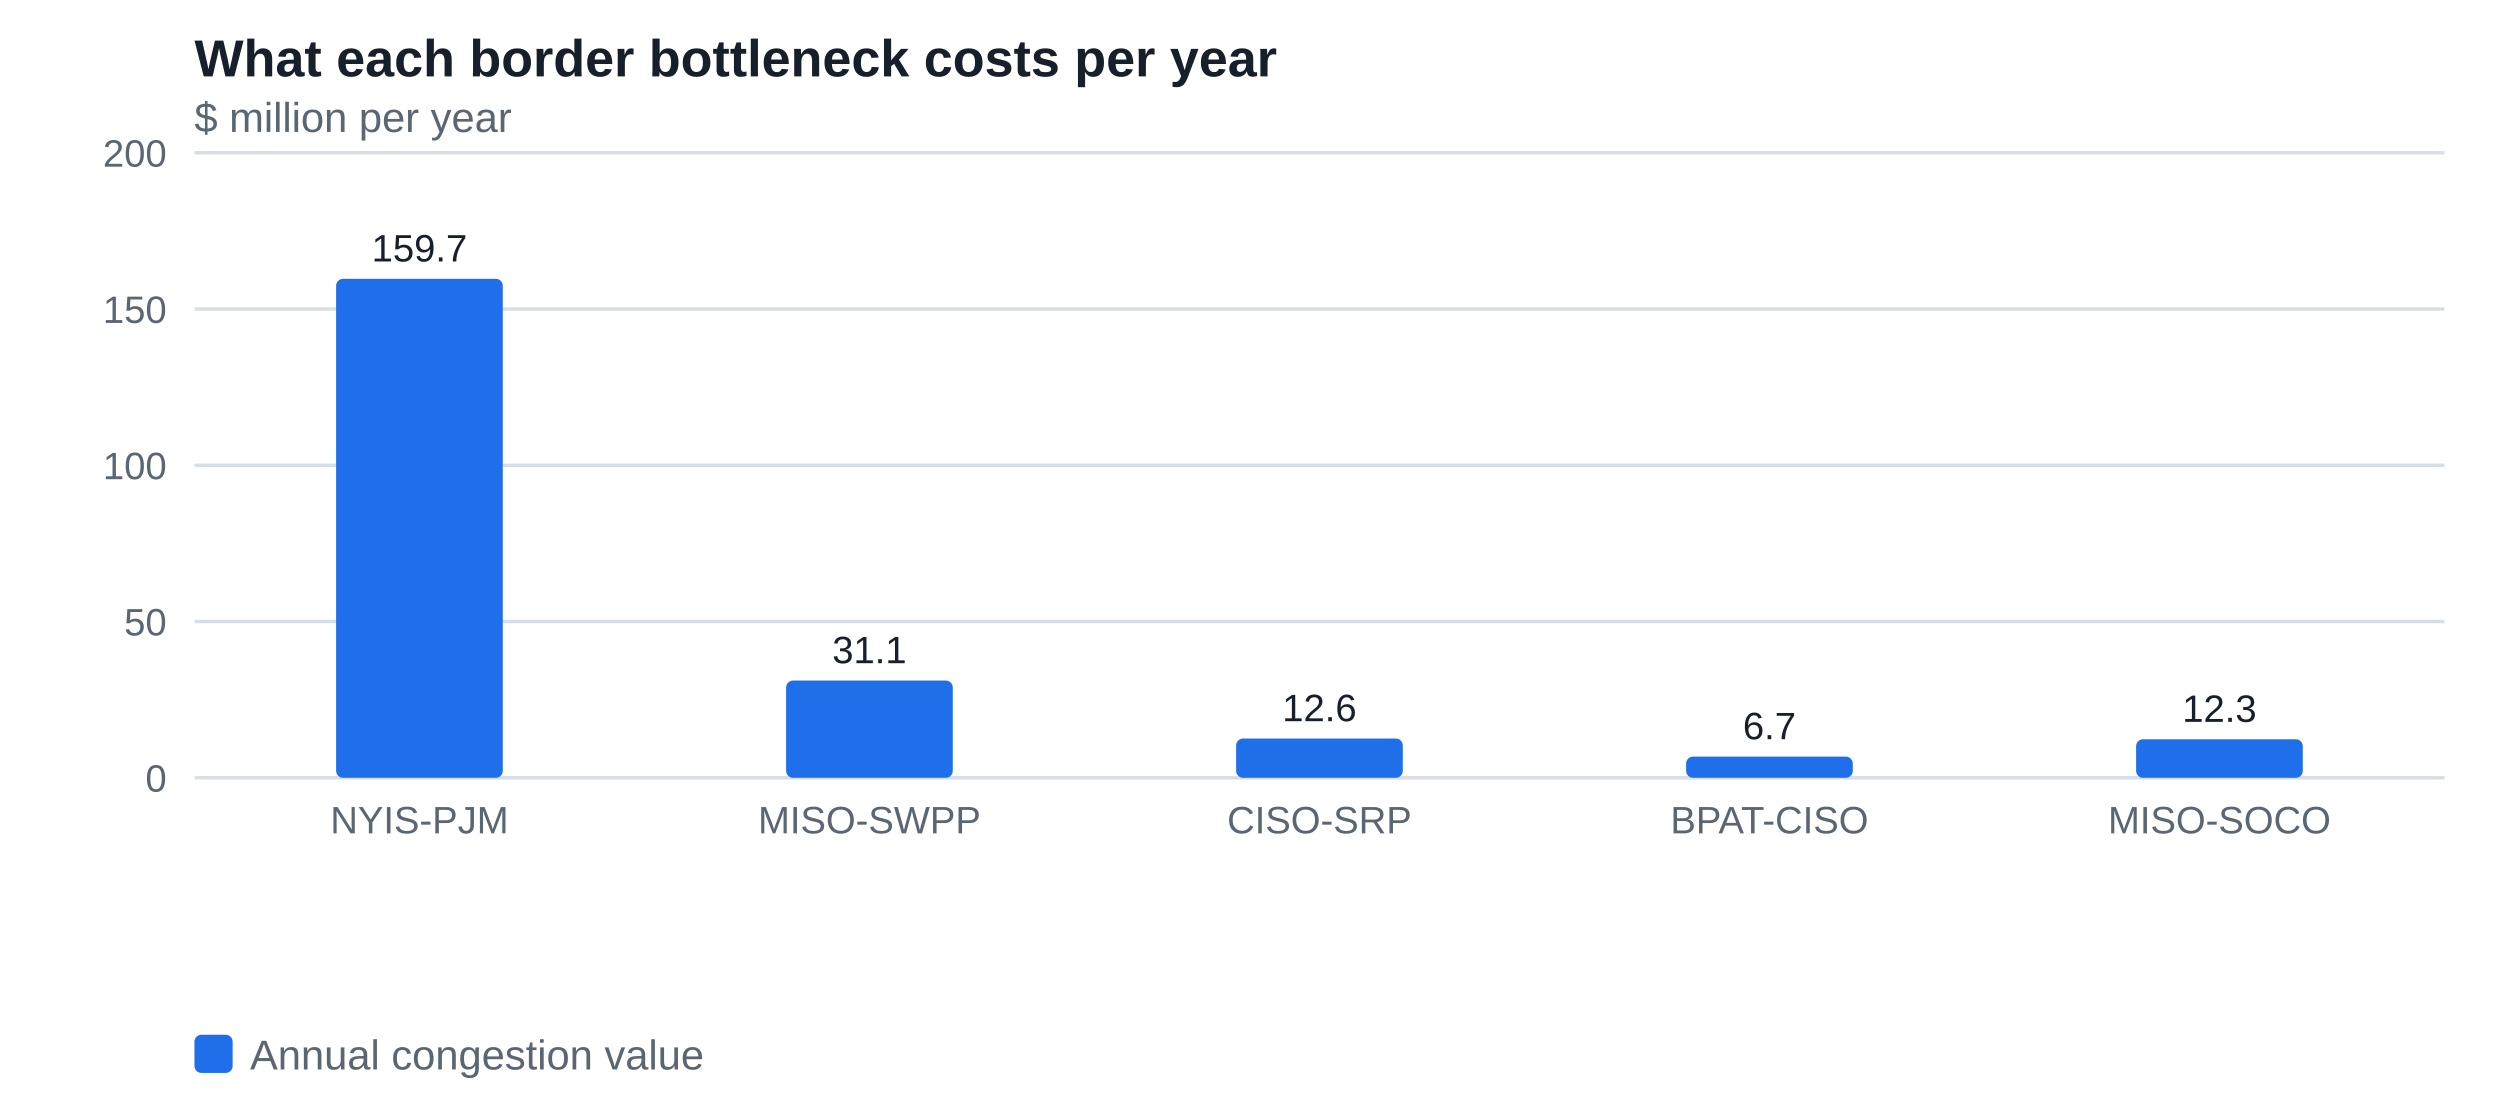
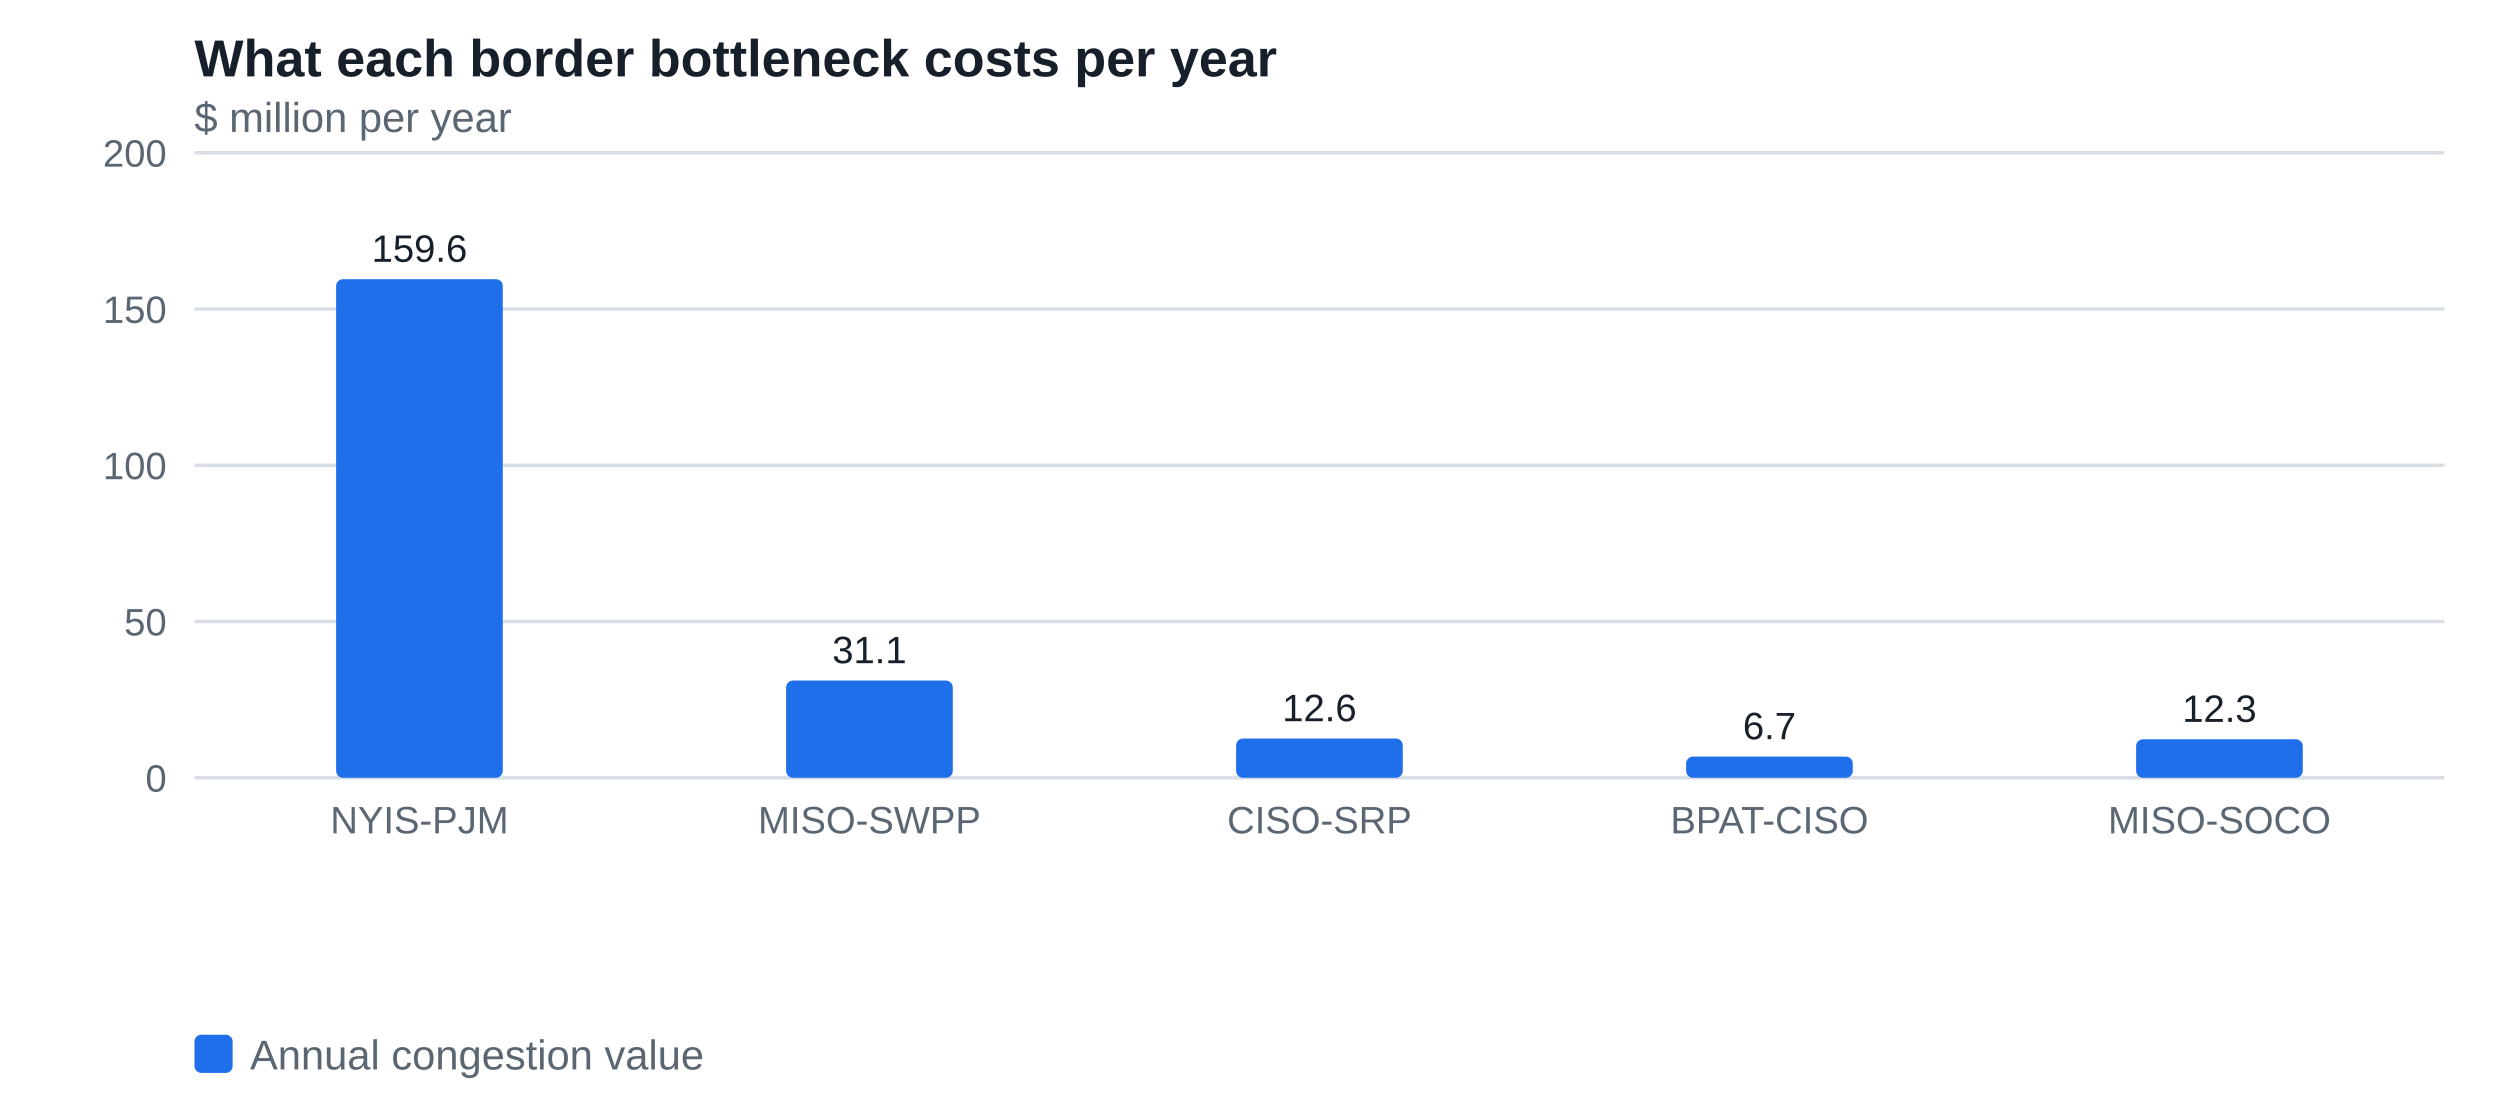
<svg xmlns="http://www.w3.org/2000/svg" viewBox="0 0 720 320" role="img" style="max-width:100%;height:auto;background:#ffffff">
  <text x="56.0" y="22.0" text-anchor="start" fill="#17202a" font-size="15" font-weight="bold" font-family="Arial, Helvetica, sans-serif">What each border bottleneck costs per year</text>
  <text x="56.0" y="38.0" text-anchor="start" fill="#5b6673" font-size="12" font-weight="normal" font-family="Arial, Helvetica, sans-serif">$ million per year</text>
  <line x1="56" y1="224.0" x2="704" y2="224.0" stroke="#d8dee6" stroke-width="1" />
  <text x="48.0" y="228.0" text-anchor="end" fill="#5b6673" font-size="11" font-weight="normal" font-family="Arial, Helvetica, sans-serif">0</text>
  <line x1="56" y1="179.0" x2="704" y2="179.0" stroke="#d8dee6" stroke-width="1" />
  <text x="48.0" y="183.0" text-anchor="end" fill="#5b6673" font-size="11" font-weight="normal" font-family="Arial, Helvetica, sans-serif">50</text>
  <line x1="56" y1="134.0" x2="704" y2="134.0" stroke="#d8dee6" stroke-width="1" />
  <text x="48.0" y="138.0" text-anchor="end" fill="#5b6673" font-size="11" font-weight="normal" font-family="Arial, Helvetica, sans-serif">100</text>
  <line x1="56" y1="89.0" x2="704" y2="89.0" stroke="#d8dee6" stroke-width="1" />
  <text x="48.0" y="93.0" text-anchor="end" fill="#5b6673" font-size="11" font-weight="normal" font-family="Arial, Helvetica, sans-serif">150</text>
  <line x1="56" y1="44.0" x2="704" y2="44.0" stroke="#d8dee6" stroke-width="1" />
  <text x="48.0" y="48.0" text-anchor="end" fill="#5b6673" font-size="11" font-weight="normal" font-family="Arial, Helvetica, sans-serif">200</text>
-   <rect x="96.8" y="80.3" width="48.0" height="143.7" fill="#1f6feb" rx="2" />
-   <text x="120.8" y="75.3" text-anchor="middle" fill="#17202a" font-size="11" font-weight="normal" font-family="Arial, Helvetica, sans-serif">159.7</text>
+   <rect x="96.8" y="80.4" width="48.0" height="143.6" fill="#1f6feb" rx="2" />
+   <text x="120.8" y="75.4" text-anchor="middle" fill="#17202a" font-size="11" font-weight="normal" font-family="Arial, Helvetica, sans-serif">159.6</text>
  <text x="120.8" y="240.0" text-anchor="middle" fill="#5b6673" font-size="11" font-weight="normal" font-family="Arial, Helvetica, sans-serif">NYIS-PJM</text>
  <rect x="226.4" y="196.0" width="48.0" height="28.0" fill="#1f6feb" rx="2" />
  <text x="250.4" y="191.0" text-anchor="middle" fill="#17202a" font-size="11" font-weight="normal" font-family="Arial, Helvetica, sans-serif">31.1</text>
  <text x="250.4" y="240.0" text-anchor="middle" fill="#5b6673" font-size="11" font-weight="normal" font-family="Arial, Helvetica, sans-serif">MISO-SWPP</text>
  <rect x="356.0" y="212.7" width="48.0" height="11.3" fill="#1f6feb" rx="2" />
  <text x="380.0" y="207.7" text-anchor="middle" fill="#17202a" font-size="11" font-weight="normal" font-family="Arial, Helvetica, sans-serif">12.6</text>
  <text x="380.0" y="240.0" text-anchor="middle" fill="#5b6673" font-size="11" font-weight="normal" font-family="Arial, Helvetica, sans-serif">CISO-SRP</text>
  <rect x="485.6" y="217.9" width="48.0" height="6.1" fill="#1f6feb" rx="2" />
  <text x="509.6" y="212.9" text-anchor="middle" fill="#17202a" font-size="11" font-weight="normal" font-family="Arial, Helvetica, sans-serif">6.7</text>
  <text x="509.6" y="240.0" text-anchor="middle" fill="#5b6673" font-size="11" font-weight="normal" font-family="Arial, Helvetica, sans-serif">BPAT-CISO</text>
  <rect x="615.2" y="212.9" width="48.0" height="11.1" fill="#1f6feb" rx="2" />
  <text x="639.2" y="207.9" text-anchor="middle" fill="#17202a" font-size="11" font-weight="normal" font-family="Arial, Helvetica, sans-serif">12.3</text>
  <text x="639.2" y="240.0" text-anchor="middle" fill="#5b6673" font-size="11" font-weight="normal" font-family="Arial, Helvetica, sans-serif">MISO-SOCO</text>
  <rect x="56" y="298" width="11" height="11" fill="#1f6feb" rx="2" />
  <text x="72.0" y="308.0" text-anchor="start" fill="#5b6673" font-size="12" font-weight="normal" font-family="Arial, Helvetica, sans-serif">Annual congestion value</text>
</svg>
